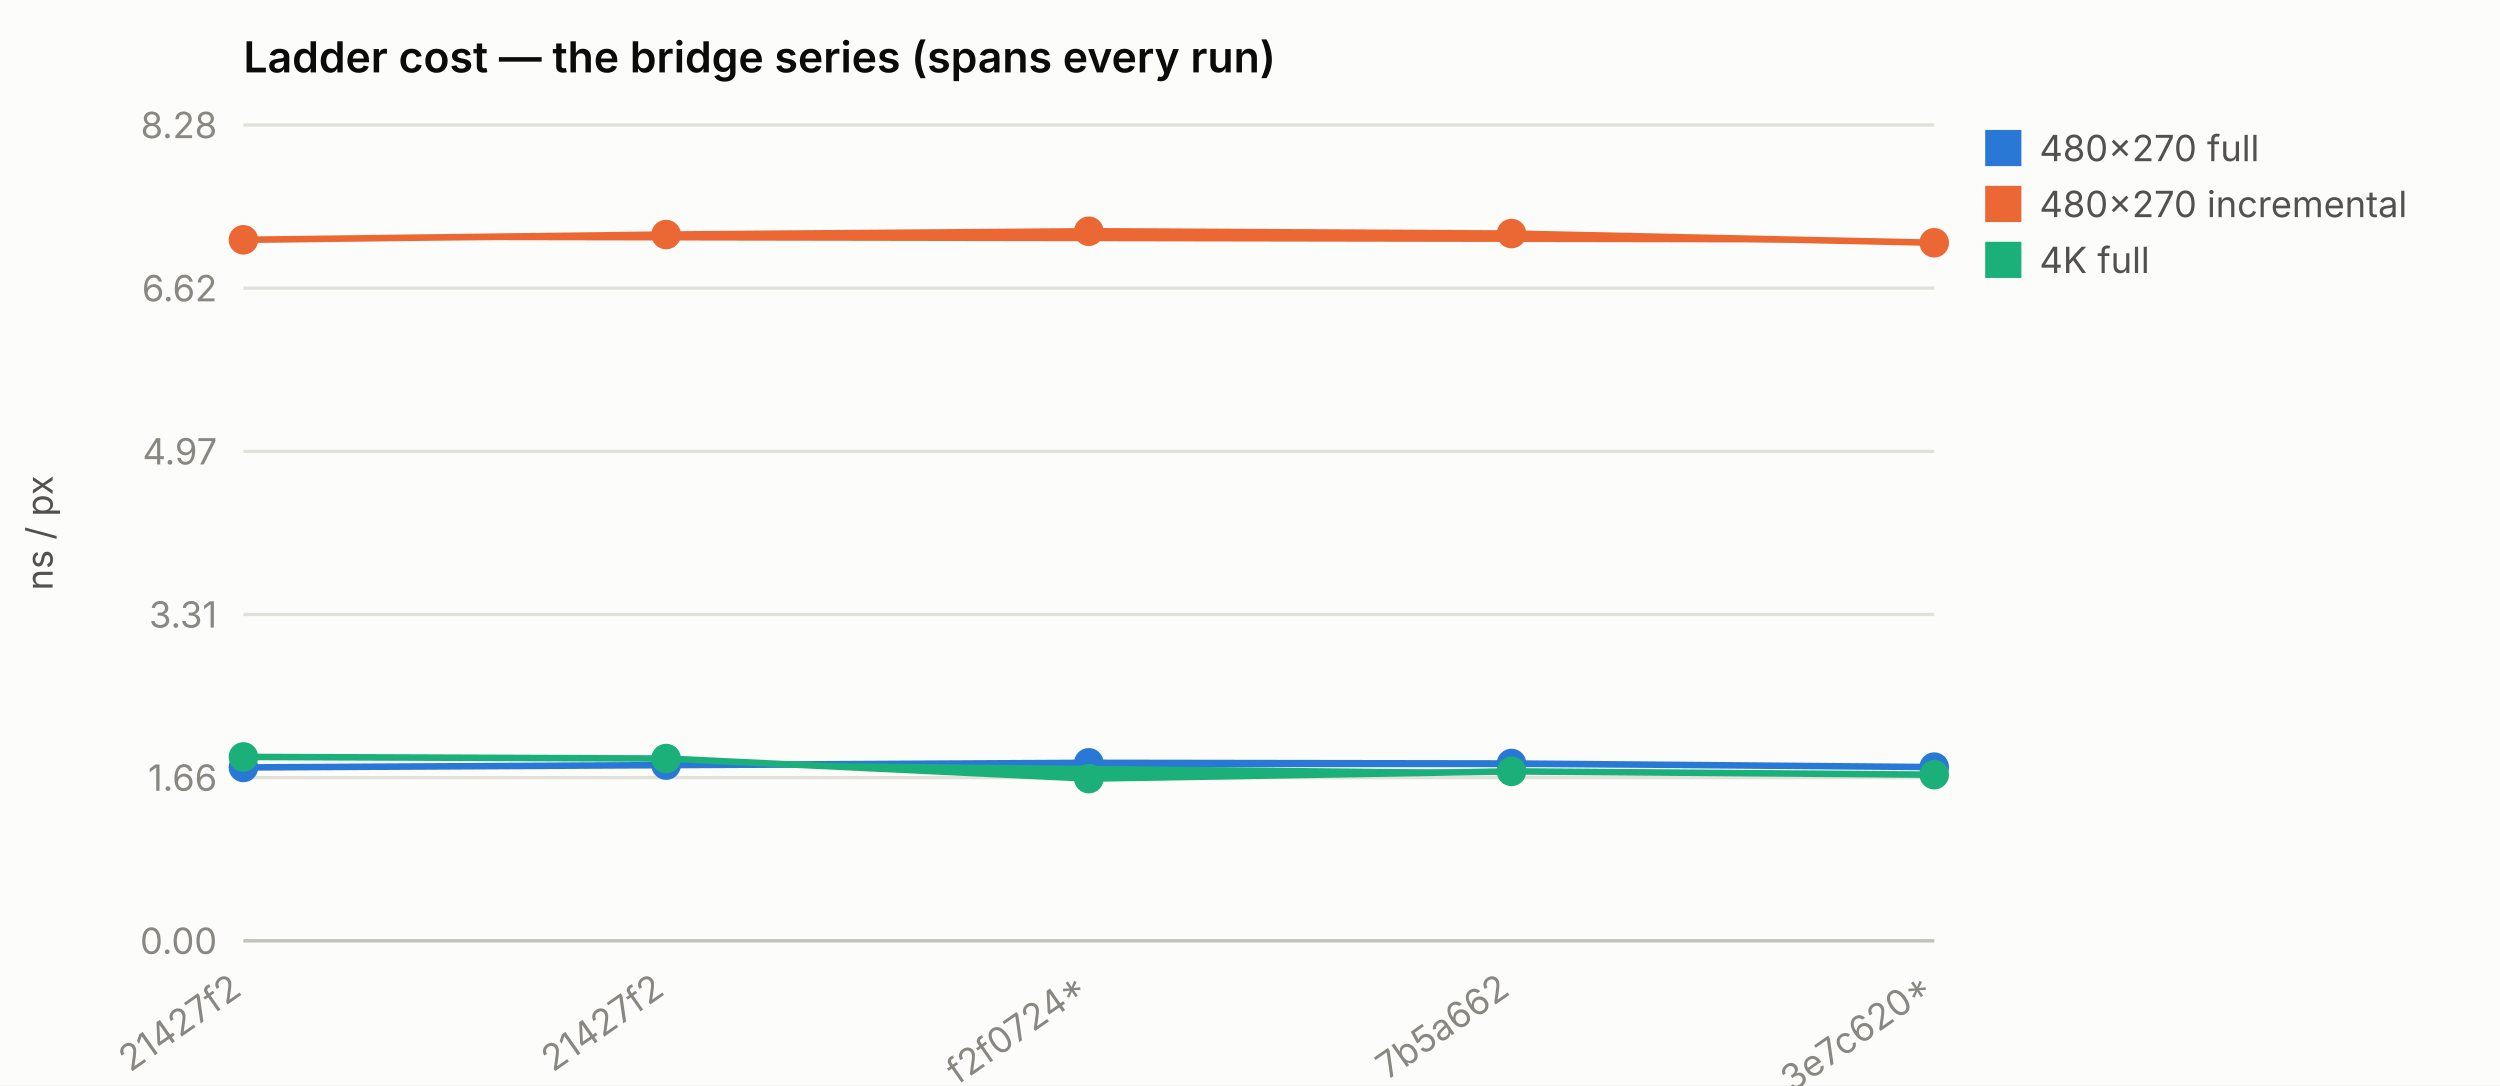
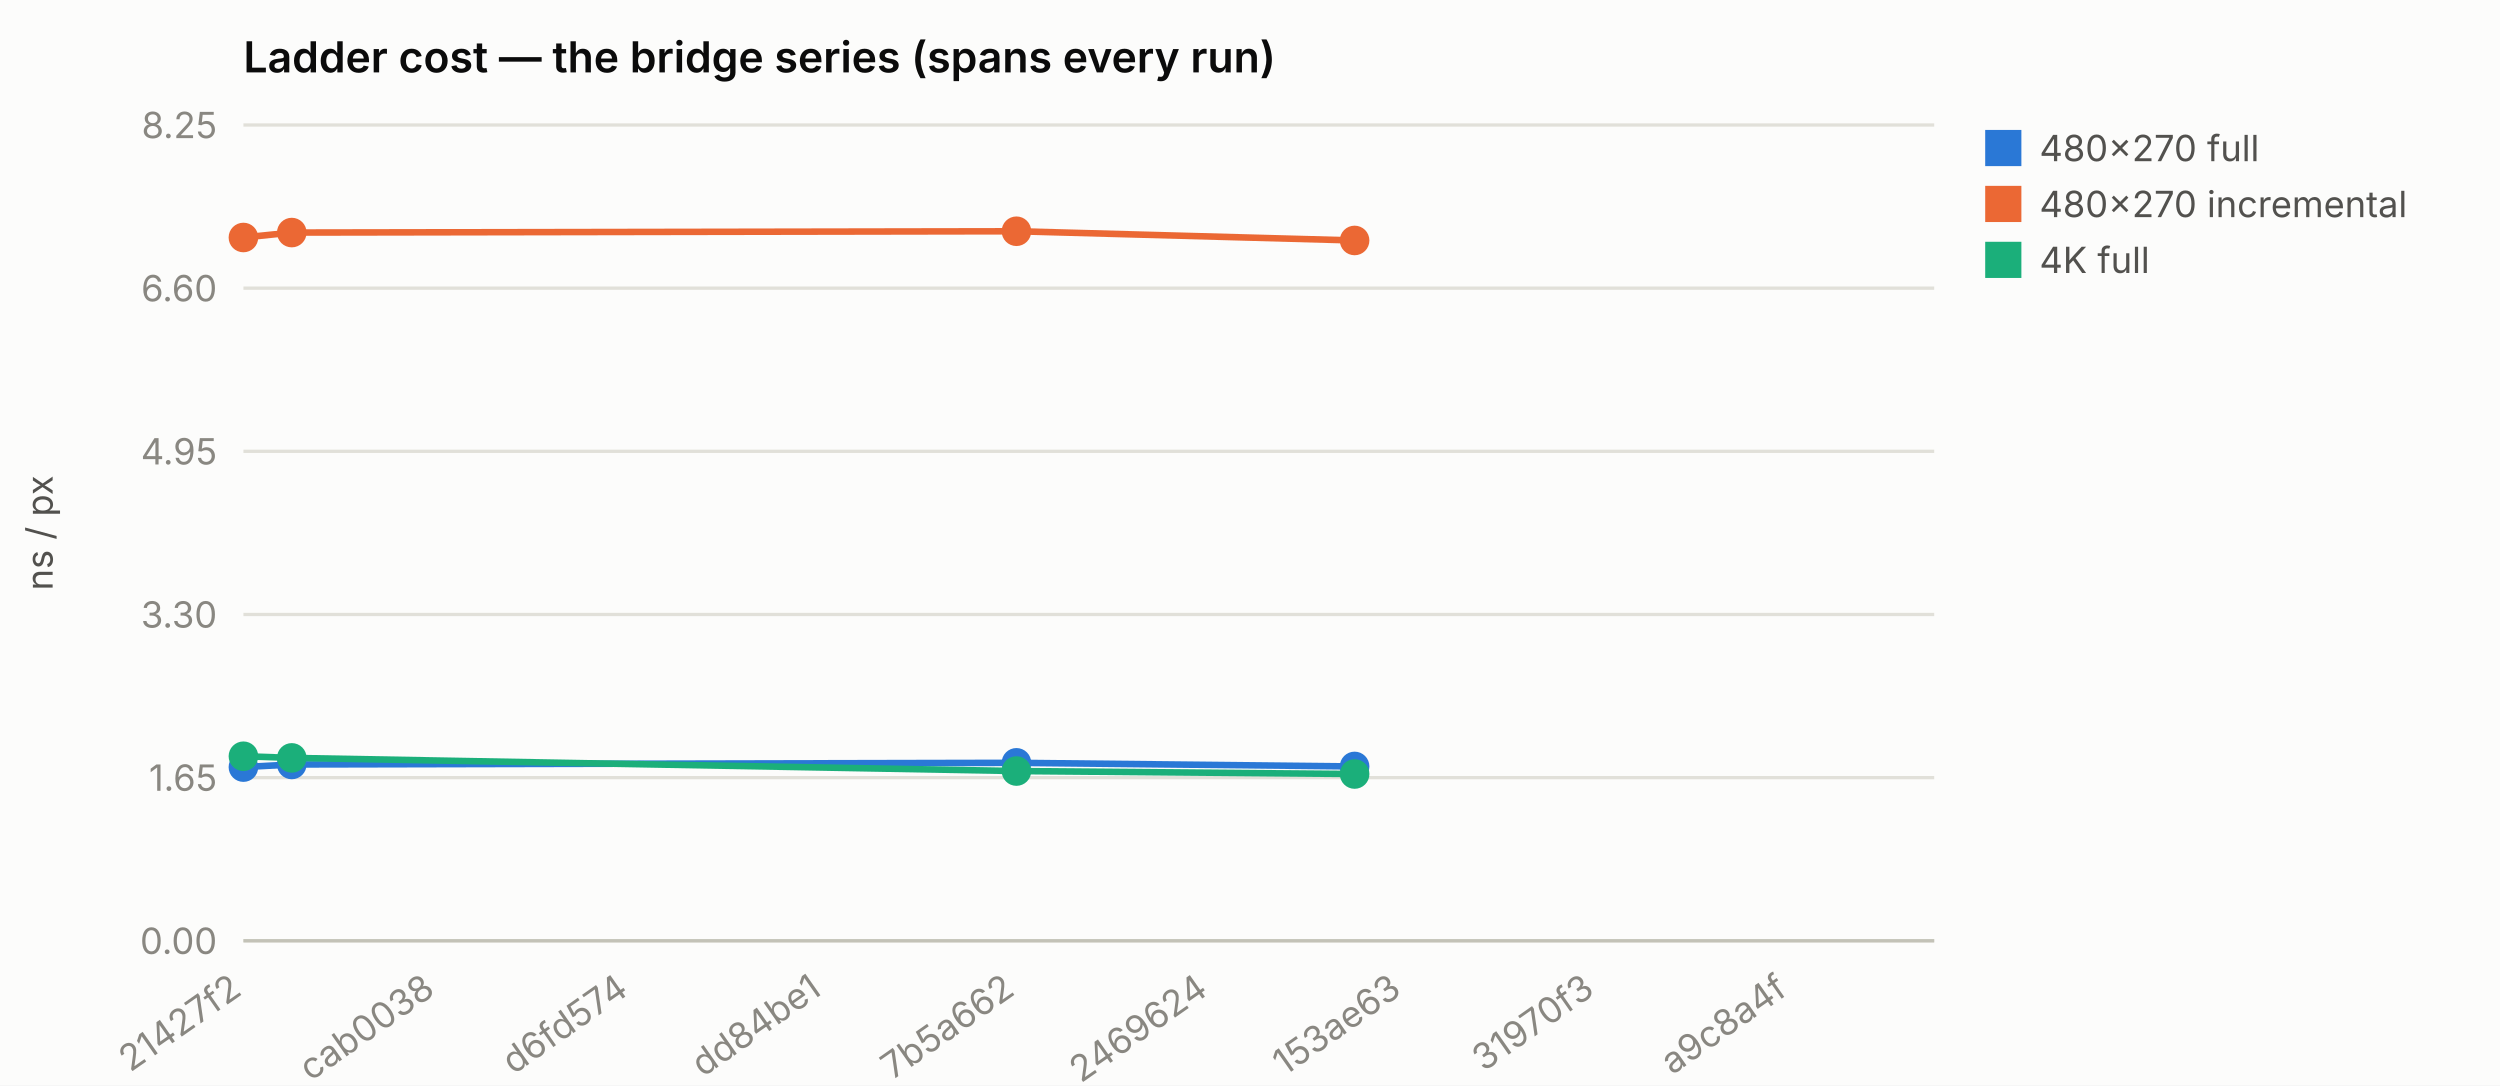
<svg xmlns="http://www.w3.org/2000/svg" viewBox="0 0 760 330" width="760" height="330" role="img" aria-label="Ladder cost — the bridge series (spans every run)" font-size="11">
  <style>
  .surface { fill: #fcfcfb; }
  .grid    { stroke: #e1e0d9; stroke-width: 1; }
  .axis    { stroke: #c3c2b7; stroke-width: 1; }
  .t-pri   { fill: #0b0b0b; }
  .t-sec   { fill: #52514e; }
  .t-mut   { fill: #898781; }
  text     { font-family: system-ui, -apple-system, "Segoe UI", sans-serif; }
  .tick    { font-variant-numeric: tabular-nums; }
  @media (prefers-color-scheme: dark) {
    .surface { fill: #1a1a19; }
    .grid    { stroke: #2c2c2a; }
    .axis    { stroke: #383835; }
    .t-pri   { fill: #ffffff; }
    .t-sec   { fill: #c3c2b7; }
    .t-mut   { fill: #898781; }
    .s1 { fill: #3987e5; stroke: #3987e5; }
    .s2 { fill: #d95926; stroke: #d95926; }
    .s3 { fill: #199e70; stroke: #199e70; }
    .s4 { fill: #c98500; stroke: #c98500; }
    .s5 { fill: #d55181; stroke: #d55181; }
    .s6 { fill: #008300; stroke: #008300; }
  }

  .s1 { fill: #2a78d6; stroke: #2a78d6; }
  .s2 { fill: #eb6834; stroke: #eb6834; }
  .s3 { fill: #1baf7a; stroke: #1baf7a; }
  .s4 { fill: #eda100; stroke: #eda100; }
  .s5 { fill: #e87ba4; stroke: #e87ba4; }
-   .s6 { fill: #008300; stroke: #008300; }</style>
+   .s6 { fill: #008300; stroke: #008300; }
+   .ln { fill: none; }</style>
  <rect class="surface" width="760" height="330" />
  <text class="t-pri" x="74" y="22" font-size="13" font-weight="600">Ladder cost — the bridge series (spans every run)</text>
  <line class="grid" x1="74" y1="286.0" x2="588" y2="286.0" />
  <text class="t-mut tick" x="66" y="290.0" text-anchor="end">0.00</text>
  <line class="grid" x1="74" y1="236.4" x2="588" y2="236.4" />
-   <text class="t-mut tick" x="66" y="240.4" text-anchor="end">1.66</text>
+   <text class="t-mut tick" x="66" y="240.4" text-anchor="end">1.65</text>
  <line class="grid" x1="74" y1="186.8" x2="588" y2="186.8" />
-   <text class="t-mut tick" x="66" y="190.8" text-anchor="end">3.31</text>
+   <text class="t-mut tick" x="66" y="190.8" text-anchor="end">3.30</text>
  <line class="grid" x1="74" y1="137.2" x2="588" y2="137.2" />
-   <text class="t-mut tick" x="66" y="141.2" text-anchor="end">4.97</text>
+   <text class="t-mut tick" x="66" y="141.2" text-anchor="end">4.95</text>
  <line class="grid" x1="74" y1="87.6" x2="588" y2="87.6" />
-   <text class="t-mut tick" x="66" y="91.6" text-anchor="end">6.62</text>
+   <text class="t-mut tick" x="66" y="91.6" text-anchor="end">6.60</text>
  <line class="grid" x1="74" y1="38.0" x2="588" y2="38.0" />
-   <text class="t-mut tick" x="66" y="42.0" text-anchor="end">8.28</text>
+   <text class="t-mut tick" x="66" y="42.0" text-anchor="end">8.25</text>
  <line class="axis" x1="74" y1="286.0" x2="588" y2="286.0" />
  <text class="t-mut tick" x="74.0" y="302" text-anchor="end" transform="rotate(-35 74.0 302)">21427f2</text>
-   <text class="t-mut tick" x="202.5" y="302" text-anchor="end" transform="rotate(-35 202.5 302)">21427f2</text>
-   <text class="t-mut tick" x="331.0" y="302" text-anchor="end" transform="rotate(-35 331.0 302)">f2f0724*</text>
-   <text class="t-mut tick" x="459.5" y="302" text-anchor="end" transform="rotate(-35 459.5 302)">7b5a662</text>
-   <text class="t-mut tick" x="588.0" y="302" text-anchor="end" transform="rotate(-35 588.0 302)">3e7c620*</text>
+   <text class="t-mut tick" x="132.7" y="302" text-anchor="end" transform="rotate(-35 132.7 302)">cab0038</text>
+   <text class="t-mut tick" x="191.5" y="302" text-anchor="end" transform="rotate(-35 191.5 302)">d6fd574</text>
+   <text class="t-mut tick" x="250.2" y="302" text-anchor="end" transform="rotate(-35 250.2 302)">dd84be1</text>
+   <text class="t-mut tick" x="309.0" y="302" text-anchor="end" transform="rotate(-35 309.0 302)">7b5a662</text>
+   <text class="t-mut tick" x="367.7" y="302" text-anchor="end" transform="rotate(-35 367.7 302)">2469624</text>
+   <text class="t-mut tick" x="426.5" y="302" text-anchor="end" transform="rotate(-35 426.5 302)">153ae63</text>
+   <text class="t-mut tick" x="485.2" y="302" text-anchor="end" transform="rotate(-35 485.2 302)">31970f3</text>
+   <text class="t-mut tick" x="543.9" y="302" text-anchor="end" transform="rotate(-35 543.9 302)">a9c8a4f</text>
  <text class="t-sec" x="16" y="162.0" text-anchor="middle" transform="rotate(-90 16 162.0)">ns / px</text>
-   <polyline class="s1" points="74.0,233.3 202.5,232.6 331.0,231.9 459.5,232.1 588.0,233.2" fill="none" stroke-width="2" />
-   <circle class="s1" cx="74.0" cy="233.3" r="4" stroke="none" />
-   <circle class="s1" cx="202.5" cy="232.6" r="4" stroke="none" />
-   <circle class="s1" cx="331.0" cy="231.9" r="4" stroke="none" />
-   <circle class="s1" cx="459.5" cy="232.1" r="4" stroke="none" />
-   <circle class="s1" cx="588.0" cy="233.2" r="4" stroke="none" />
+   <polyline class="s1 ln" points="74.0,233.2 88.7,232.4 309.0,231.9 411.8,233.0" stroke-width="2" />
+   <circle class="s1" cx="74.0" cy="233.2" r="4" stroke="none" />
+   <circle class="s1" cx="88.7" cy="232.4" r="4" stroke="none" />
+   <circle class="s1" cx="309.0" cy="231.9" r="4" stroke="none" />
+   <circle class="s1" cx="411.8" cy="233.0" r="4" stroke="none" />
  <rect class="s1" x="604" y="40" width="10" height="10" stroke="none" />
  <text class="t-sec" x="620" y="49">480×270 full</text>
-   <polyline class="s2" points="74.0,72.9 202.5,71.3 331.0,70.3 459.5,71.0 588.0,73.8" fill="none" stroke-width="2" />
-   <circle class="s2" cx="74.0" cy="72.9" r="4" stroke="none" />
-   <circle class="s2" cx="202.5" cy="71.3" r="4" stroke="none" />
-   <circle class="s2" cx="331.0" cy="70.3" r="4" stroke="none" />
-   <circle class="s2" cx="459.5" cy="71.0" r="4" stroke="none" />
-   <circle class="s2" cx="588.0" cy="73.8" r="4" stroke="none" />
+   <polyline class="s2 ln" points="74.0,72.2 88.7,70.7 309.0,70.3 411.8,73.1" stroke-width="2" />
+   <circle class="s2" cx="74.0" cy="72.2" r="4" stroke="none" />
+   <circle class="s2" cx="88.7" cy="70.7" r="4" stroke="none" />
+   <circle class="s2" cx="309.0" cy="70.3" r="4" stroke="none" />
+   <circle class="s2" cx="411.8" cy="73.1" r="4" stroke="none" />
  <rect class="s2" x="604" y="57" width="10" height="10" stroke="none" />
  <text class="t-sec" x="620" y="66">480×270 incremental</text>
-   <polyline class="s3" points="74.0,230.1 202.5,230.6 331.0,236.7 459.5,234.5 588.0,235.5" fill="none" stroke-width="2" />
-   <circle class="s3" cx="74.0" cy="230.1" r="4" stroke="none" />
-   <circle class="s3" cx="202.5" cy="230.6" r="4" stroke="none" />
-   <circle class="s3" cx="331.0" cy="236.7" r="4" stroke="none" />
-   <circle class="s3" cx="459.5" cy="234.5" r="4" stroke="none" />
-   <circle class="s3" cx="588.0" cy="235.5" r="4" stroke="none" />
+   <polyline class="s3 ln" points="74.0,229.9 88.7,230.4 309.0,234.4 411.8,235.3" stroke-width="2" />
+   <circle class="s3" cx="74.0" cy="229.9" r="4" stroke="none" />
+   <circle class="s3" cx="88.7" cy="230.4" r="4" stroke="none" />
+   <circle class="s3" cx="309.0" cy="234.4" r="4" stroke="none" />
+   <circle class="s3" cx="411.8" cy="235.3" r="4" stroke="none" />
  <rect class="s3" x="604" y="74" width="10" height="10" stroke="none" />
  <text class="t-sec" x="620" y="83">4K full</text>
</svg>
